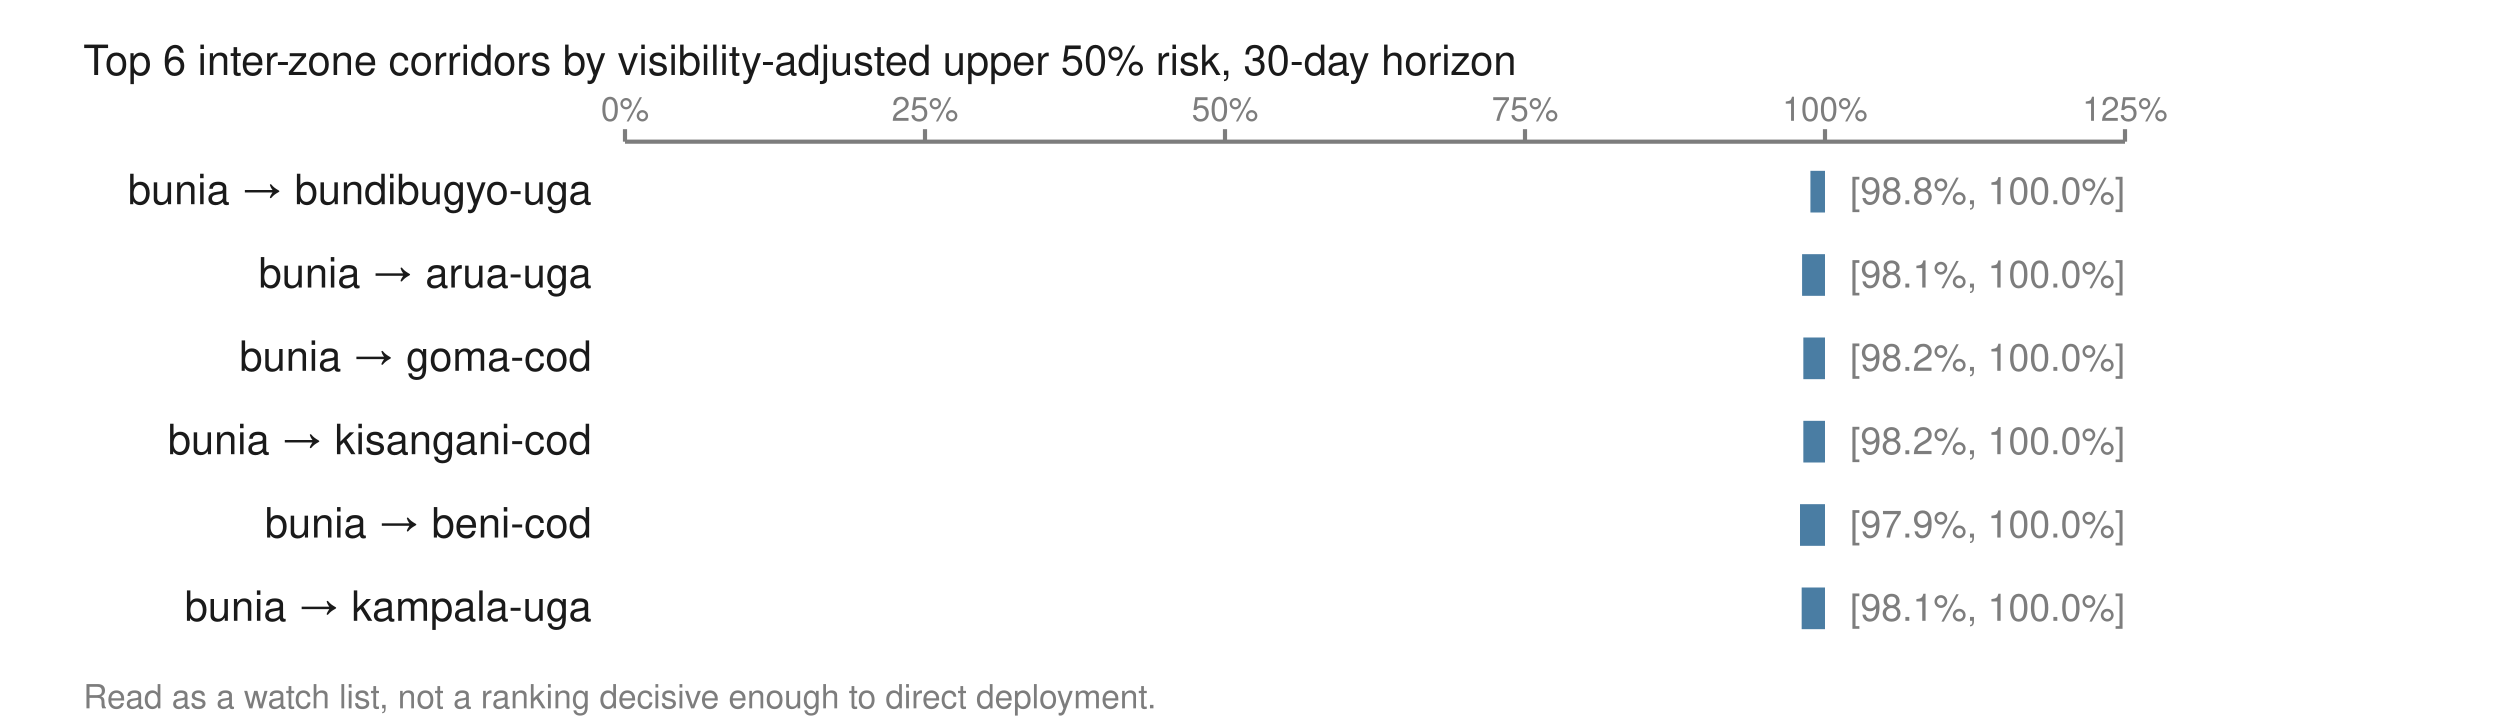
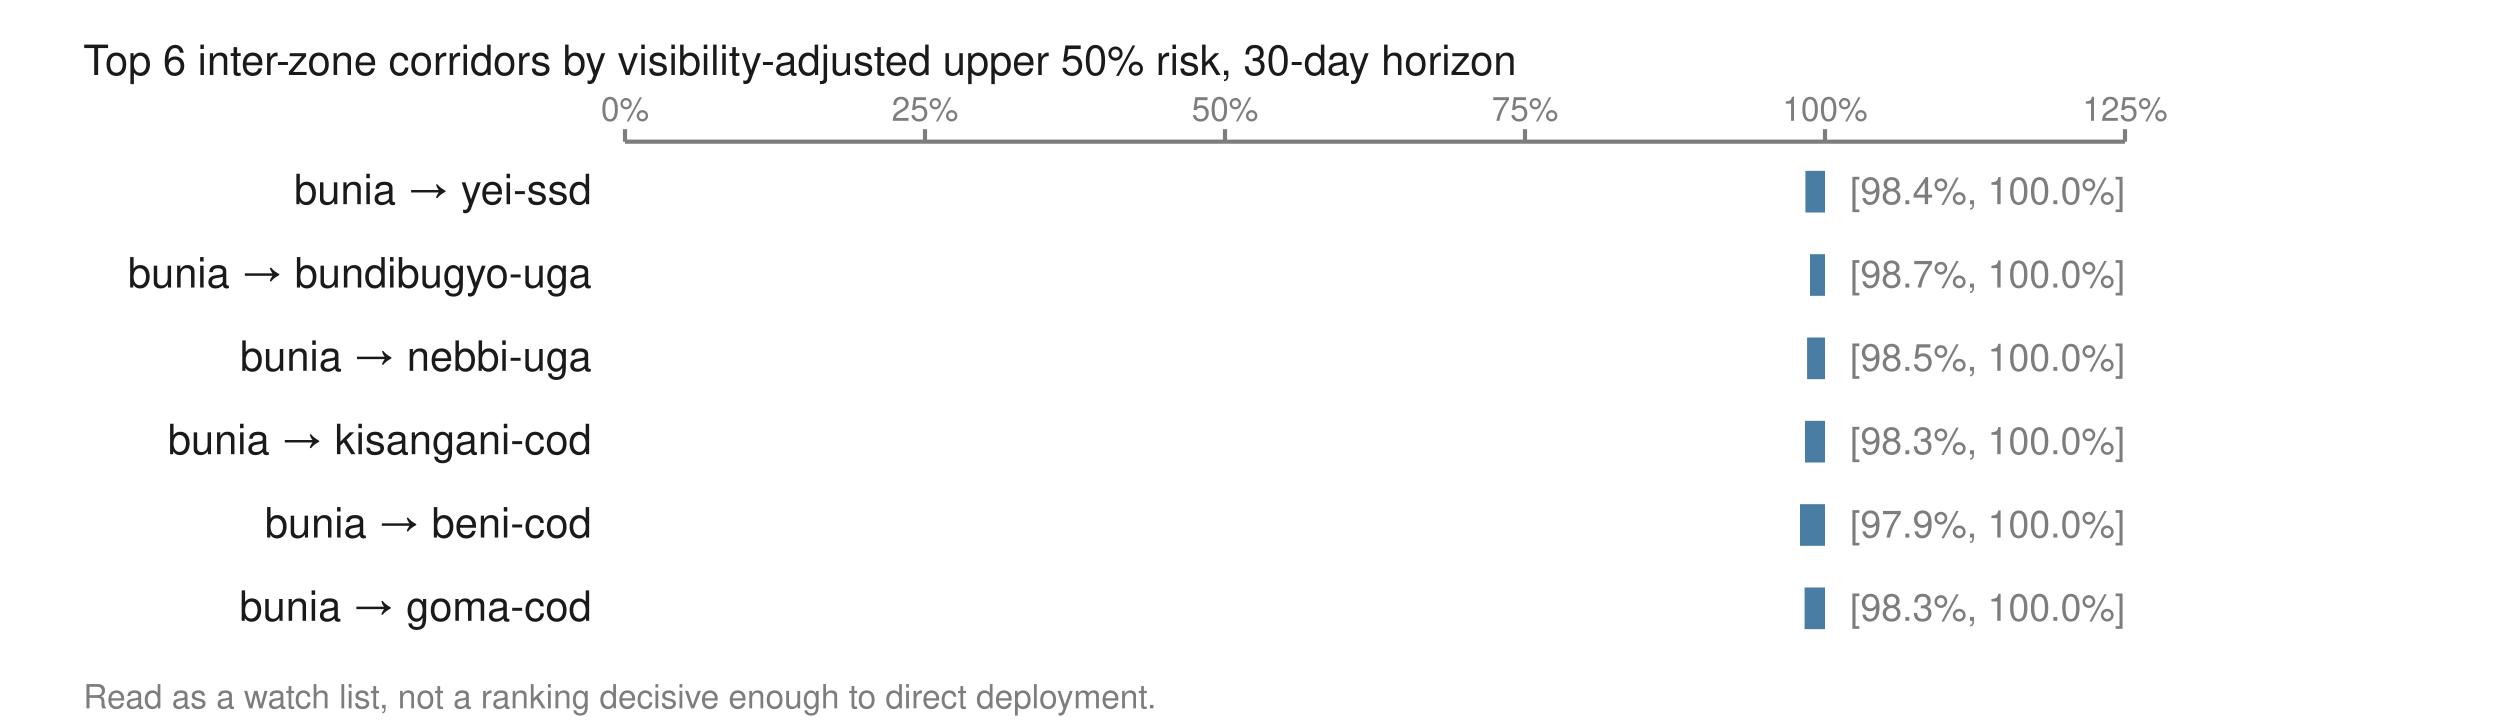
<svg xmlns="http://www.w3.org/2000/svg" viewBox="0 0 600 174" width="600" height="174" role="img" aria-labelledby="t">
  <text x="20.0" y="18.0" font-family="Helvetica,Arial,sans-serif" font-size="10" fill="#1a1a1a" font-weight="normal" text-anchor="start">Top 6 inter-zone corridors by visibility-adjusted upper 50% risk, 30-day horizon</text>
  <line x1="150.0" y1="34.0" x2="510.0" y2="34.0" stroke="#7d7d7d" stroke-width="1" />
  <line x1="150.0" y1="31.0" x2="150.0" y2="34.0" stroke="#7d7d7d" stroke-width="1" />
  <text x="150.0" y="29.0" font-family="Helvetica,Arial,sans-serif" font-size="8" fill="#7d7d7d" font-weight="normal" text-anchor="middle">0%</text>
  <line x1="222.0" y1="31.0" x2="222.0" y2="34.0" stroke="#7d7d7d" stroke-width="1" />
  <text x="222.0" y="29.0" font-family="Helvetica,Arial,sans-serif" font-size="8" fill="#7d7d7d" font-weight="normal" text-anchor="middle">25%</text>
  <line x1="294.0" y1="31.0" x2="294.0" y2="34.0" stroke="#7d7d7d" stroke-width="1" />
  <text x="294.0" y="29.0" font-family="Helvetica,Arial,sans-serif" font-size="8" fill="#7d7d7d" font-weight="normal" text-anchor="middle">50%</text>
  <line x1="366.0" y1="31.0" x2="366.0" y2="34.0" stroke="#7d7d7d" stroke-width="1" />
  <text x="366.0" y="29.0" font-family="Helvetica,Arial,sans-serif" font-size="8" fill="#7d7d7d" font-weight="normal" text-anchor="middle">75%</text>
  <line x1="438.0" y1="31.0" x2="438.0" y2="34.0" stroke="#7d7d7d" stroke-width="1" />
  <text x="438.0" y="29.0" font-family="Helvetica,Arial,sans-serif" font-size="8" fill="#7d7d7d" font-weight="normal" text-anchor="middle">100%</text>
  <line x1="510.0" y1="31.0" x2="510.0" y2="34.0" stroke="#7d7d7d" stroke-width="1" />
  <text x="510.0" y="29.0" font-family="Helvetica,Arial,sans-serif" font-size="8" fill="#7d7d7d" font-weight="normal" text-anchor="middle">125%</text>
-   <text x="142.0" y="49.0" font-family="Helvetica,Arial,sans-serif" font-size="10" fill="#1a1a1a" font-weight="normal" text-anchor="end">bunia → bundibugyo-uga</text>
-   <rect x="434.5" y="41.0" width="3.5" height="10.0" fill="#4a7da3" />
-   <text x="444.0" y="49.0" font-family="Helvetica,Arial,sans-serif" font-size="9" fill="#7d7d7d" font-weight="normal" text-anchor="start">[98.8%, 100.0%]</text>
-   <text x="142.0" y="69.0" font-family="Helvetica,Arial,sans-serif" font-size="10" fill="#1a1a1a" font-weight="normal" text-anchor="end">bunia → arua-uga</text>
-   <rect x="432.5" y="61.0" width="5.5" height="10.0" fill="#4a7da3" />
-   <text x="444.0" y="69.0" font-family="Helvetica,Arial,sans-serif" font-size="9" fill="#7d7d7d" font-weight="normal" text-anchor="start">[98.1%, 100.0%]</text>
-   <text x="142.0" y="89.0" font-family="Helvetica,Arial,sans-serif" font-size="10" fill="#1a1a1a" font-weight="normal" text-anchor="end">bunia → goma-cod</text>
-   <rect x="432.8" y="81.0" width="5.2" height="10.0" fill="#4a7da3" />
-   <text x="444.0" y="89.0" font-family="Helvetica,Arial,sans-serif" font-size="9" fill="#7d7d7d" font-weight="normal" text-anchor="start">[98.2%, 100.0%]</text>
+   <text x="142.0" y="49.0" font-family="Helvetica,Arial,sans-serif" font-size="10" fill="#1a1a1a" font-weight="normal" text-anchor="end">bunia → yei-ssd</text>
+   <rect x="433.3" y="41.0" width="4.7" height="10.0" fill="#4a7da3" />
+   <text x="444.0" y="49.0" font-family="Helvetica,Arial,sans-serif" font-size="9" fill="#7d7d7d" font-weight="normal" text-anchor="start">[98.4%, 100.0%]</text>
+   <text x="142.0" y="69.0" font-family="Helvetica,Arial,sans-serif" font-size="10" fill="#1a1a1a" font-weight="normal" text-anchor="end">bunia → bundibugyo-uga</text>
+   <rect x="434.4" y="61.0" width="3.6" height="10.0" fill="#4a7da3" />
+   <text x="444.0" y="69.0" font-family="Helvetica,Arial,sans-serif" font-size="9" fill="#7d7d7d" font-weight="normal" text-anchor="start">[98.7%, 100.0%]</text>
+   <text x="142.0" y="89.0" font-family="Helvetica,Arial,sans-serif" font-size="10" fill="#1a1a1a" font-weight="normal" text-anchor="end">bunia → nebbi-uga</text>
+   <rect x="433.7" y="81.0" width="4.3" height="10.0" fill="#4a7da3" />
+   <text x="444.0" y="89.0" font-family="Helvetica,Arial,sans-serif" font-size="9" fill="#7d7d7d" font-weight="normal" text-anchor="start">[98.5%, 100.0%]</text>
  <text x="142.0" y="109.0" font-family="Helvetica,Arial,sans-serif" font-size="10" fill="#1a1a1a" font-weight="normal" text-anchor="end">bunia → kisangani-cod</text>
-   <rect x="432.8" y="101.0" width="5.2" height="10.0" fill="#4a7da3" />
-   <text x="444.0" y="109.0" font-family="Helvetica,Arial,sans-serif" font-size="9" fill="#7d7d7d" font-weight="normal" text-anchor="start">[98.2%, 100.0%]</text>
+   <rect x="433.2" y="101.0" width="4.8" height="10.0" fill="#4a7da3" />
+   <text x="444.0" y="109.0" font-family="Helvetica,Arial,sans-serif" font-size="9" fill="#7d7d7d" font-weight="normal" text-anchor="start">[98.3%, 100.0%]</text>
  <text x="142.0" y="129.0" font-family="Helvetica,Arial,sans-serif" font-size="10" fill="#1a1a1a" font-weight="normal" text-anchor="end">bunia → beni-cod</text>
  <rect x="432.0" y="121.0" width="6.0" height="10.0" fill="#4a7da3" />
  <text x="444.0" y="129.0" font-family="Helvetica,Arial,sans-serif" font-size="9" fill="#7d7d7d" font-weight="normal" text-anchor="start">[97.9%, 100.0%]</text>
-   <text x="142.0" y="149.0" font-family="Helvetica,Arial,sans-serif" font-size="10" fill="#1a1a1a" font-weight="normal" text-anchor="end">bunia → kampala-uga</text>
-   <rect x="432.4" y="141.0" width="5.6" height="10.0" fill="#4a7da3" />
-   <text x="444.0" y="149.0" font-family="Helvetica,Arial,sans-serif" font-size="9" fill="#7d7d7d" font-weight="normal" text-anchor="start">[98.1%, 100.0%]</text>
+   <text x="142.0" y="149.0" font-family="Helvetica,Arial,sans-serif" font-size="10" fill="#1a1a1a" font-weight="normal" text-anchor="end">bunia → goma-cod</text>
+   <rect x="433.1" y="141.0" width="4.9" height="10.0" fill="#4a7da3" />
+   <text x="444.0" y="149.0" font-family="Helvetica,Arial,sans-serif" font-size="9" fill="#7d7d7d" font-weight="normal" text-anchor="start">[98.3%, 100.0%]</text>
  <text x="20.0" y="170.0" font-family="Helvetica,Arial,sans-serif" font-size="8" fill="#7d7d7d" font-weight="normal" text-anchor="start">Read as a watch list, not a ranking decisive enough to direct deployment.</text>
</svg>
